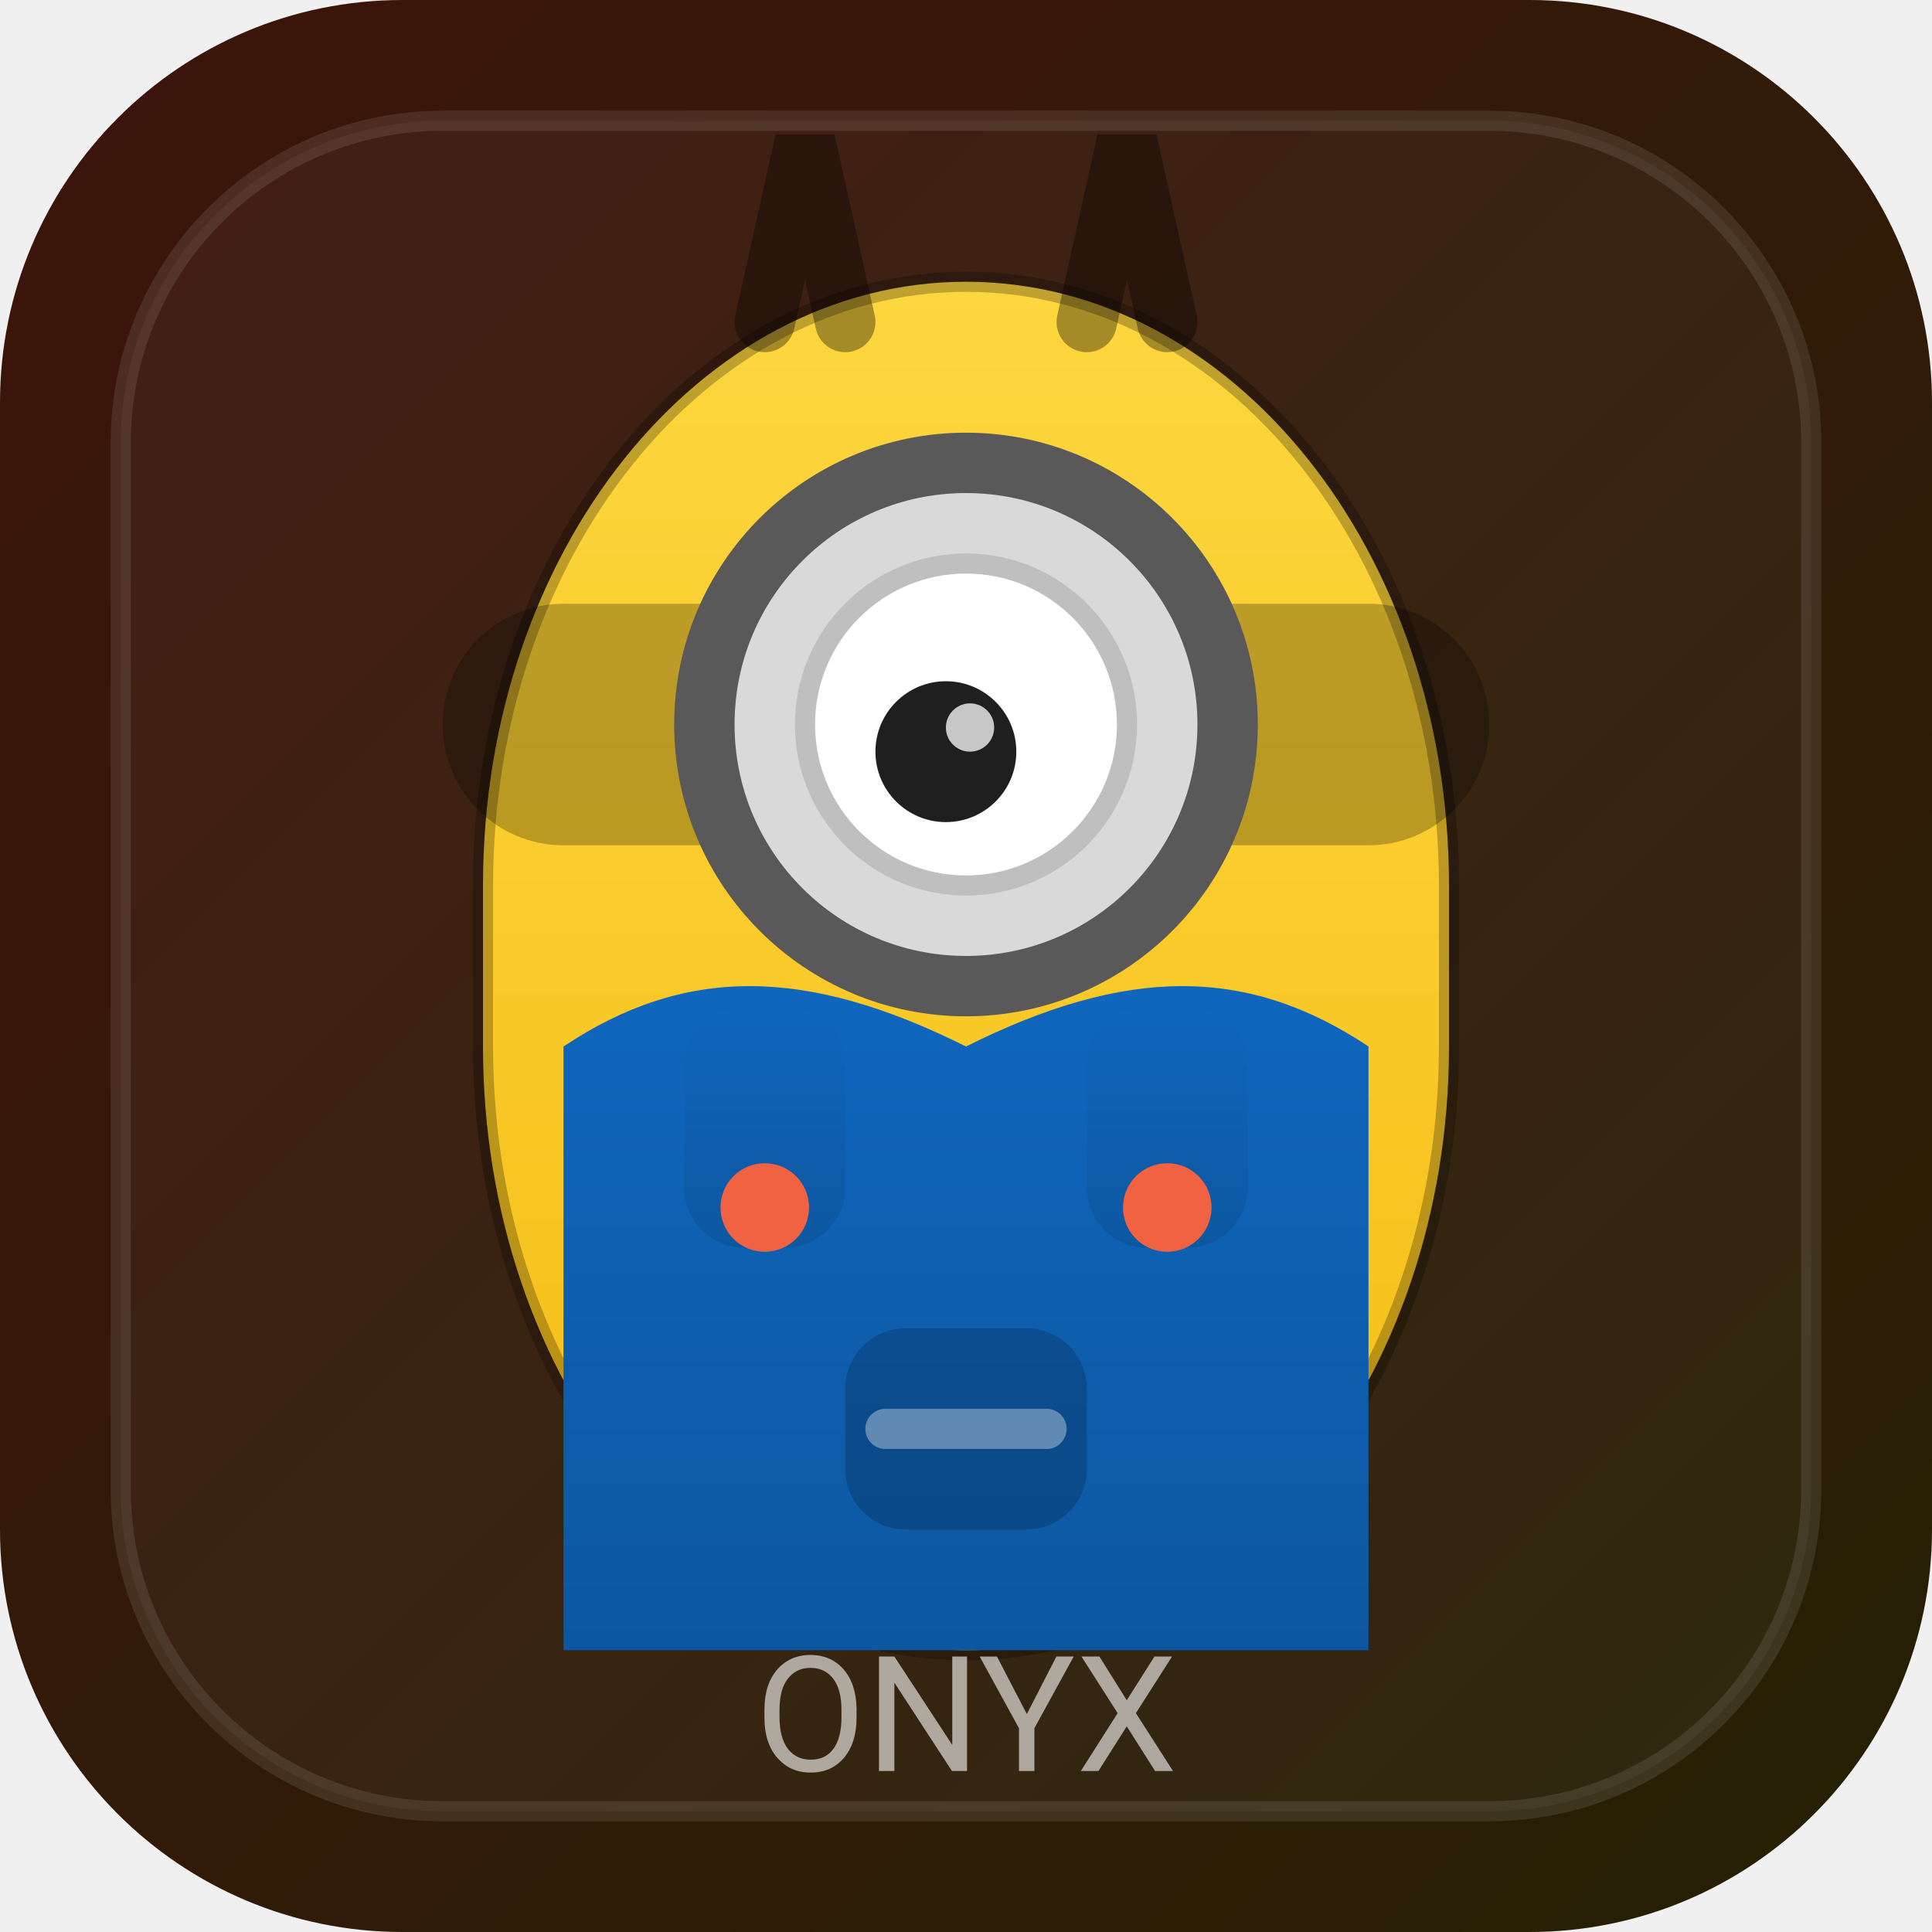
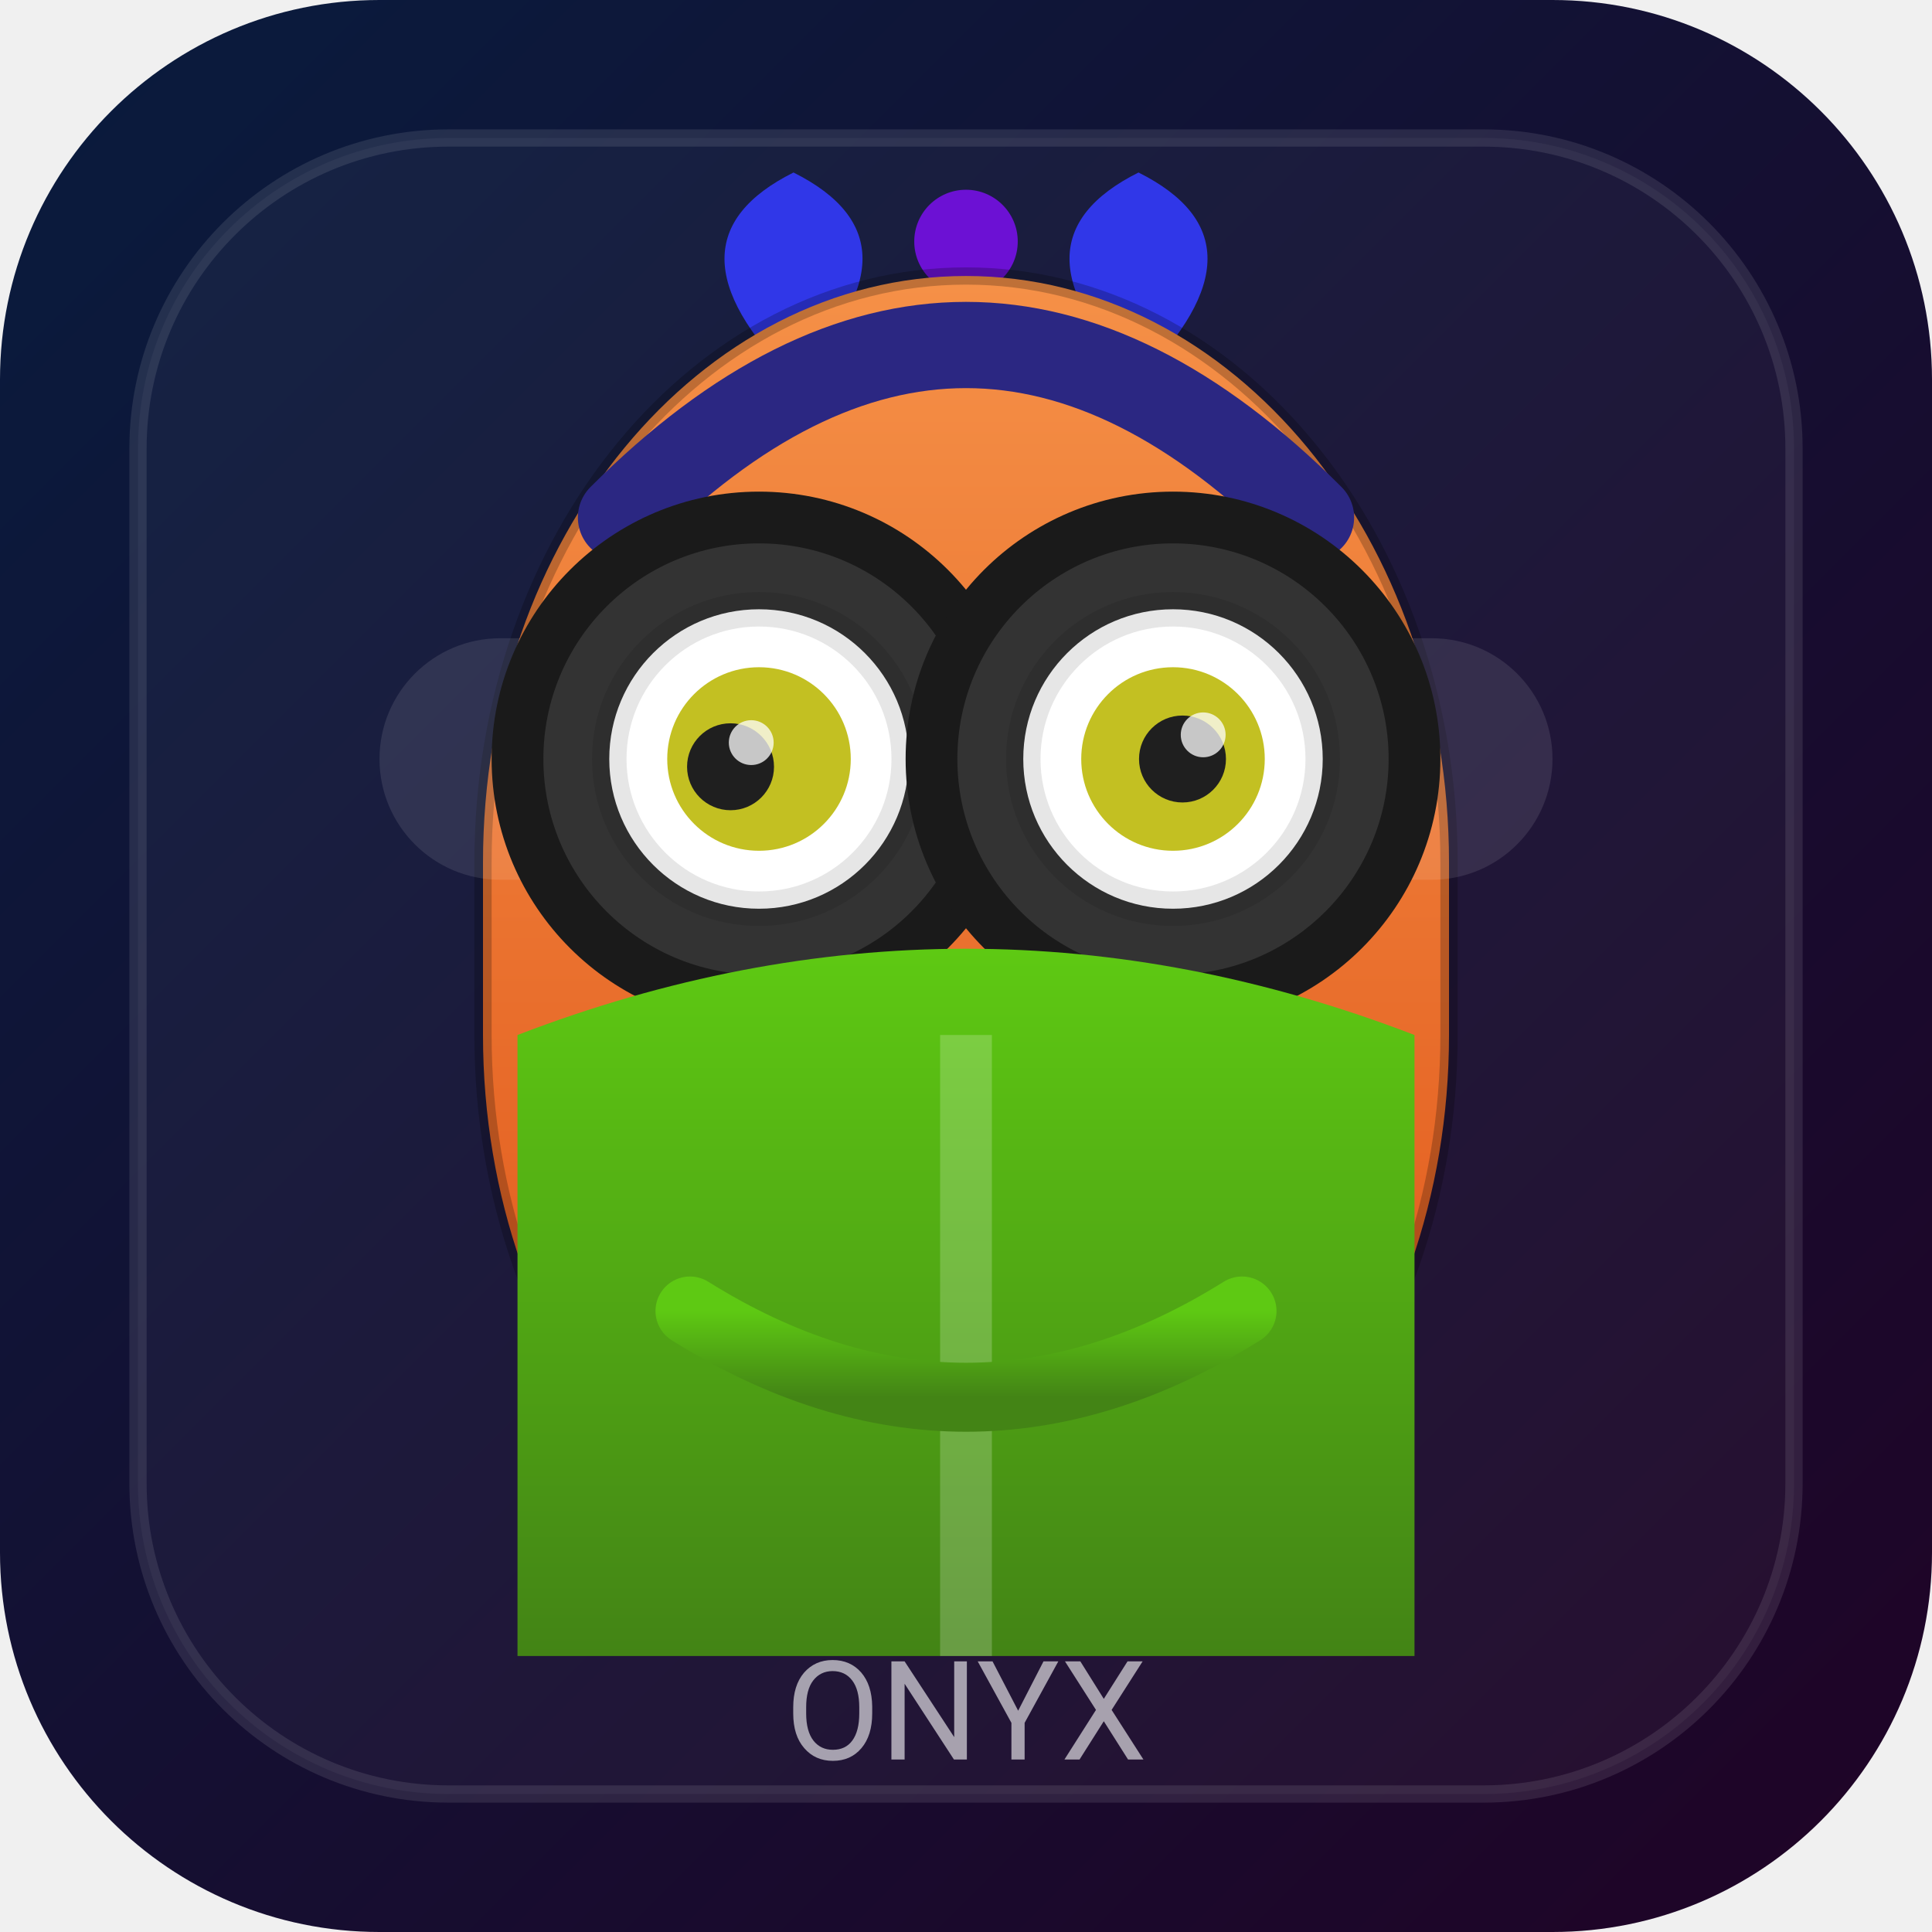
- <svg xmlns="http://www.w3.org/2000/svg" width="96" height="96" viewBox="0 0 96 96">
+ <svg xmlns="http://www.w3.org/2000/svg" width="112" height="112" viewBox="0 0 112 112">
  <defs>
    <linearGradient id="bg" x1="0" y1="0" x2="1" y2="1">
-       <stop offset="0" stop-color="hsl(11 70% 14%)" />
-       <stop offset="1" stop-color="hsl(51 80% 8%)" />
+       <stop offset="0" stop-color="hsl(219 75% 14%)" />
+       <stop offset="1" stop-color="hsl(290 85% 8%)" />
    </linearGradient>
    <linearGradient id="body" x1="0" y1="0" x2="0" y2="1">
-       <stop offset="0" stop-color="hsl(48 98% 62%)" />
-       <stop offset="1" stop-color="hsl(45 92% 52%)" />
+       <stop offset="0" stop-color="hsl(25 90% 62%)" />
+       <stop offset="1" stop-color="hsl(18 82% 48%)" />
    </linearGradient>
-     <linearGradient id="denim" x1="0" y1="0" x2="0" y2="1">
-       <stop offset="0" stop-color="hsl(210 85% 40%)" />
-       <stop offset="1" stop-color="hsl(210 85% 34%)" />
+     <linearGradient id="outfit" x1="0" y1="0" x2="0" y2="1">
+       <stop offset="0" stop-color="hsl(95 83% 43%)" />
+       <stop offset="1" stop-color="hsl(95 73% 30%)" />
    </linearGradient>
  </defs>
-   <rect x="0" y="0" width="96" height="96" rx="20" fill="url(#bg)" />
-   <rect x="6" y="6" width="84" height="84" rx="16" fill="rgba(255,255,255,0.04)" stroke="rgba(255,255,255,0.10)" />
-   <rect x="24" y="14" width="48" height="68" rx="30" fill="url(#body)" stroke="rgba(0,0,0,0.25)" />
-   <path d="M 38 16 L 40 7 L 42 16 M 54 16 L 56 7 L 58 16" stroke="rgba(0,0,0,0.35)" stroke-width="3" stroke-linecap="round" fill="none" />
-   <rect x="22" y="30" width="52" height="12" rx="6" fill="rgba(0,0,0,0.25)" />
-   <circle cx="48" cy="36" r="13" fill="hsl(0 0% 85%)" stroke="hsl(0 0% 35%)" stroke-width="3" />
-   <circle cx="48" cy="36" r="8" fill="white" stroke="hsl(0 0% 75%)" stroke-width="1" />
-   <circle cx="47" cy="37.35" r="3.5" fill="hsl(0 0% 12%)" />
-   <circle cx="48.2" cy="36.15" r="1.2" fill="rgba(255,255,255,0.75)" />
-   <path d="M 40 58 Q 48 64 60 57" stroke="rgba(0,0,0,0.45)" stroke-width="3" stroke-linecap="round" fill="none" />
-   <path d="M 28 52 C 34 48 40 48 48 52 C 56 48 62 48 68 52 L 68 82 L 28 82 Z" fill="url(#denim)" />
-   <rect x="34" y="50" width="8" height="12" rx="3" fill="url(#denim)" />
-   <rect x="54" y="50" width="8" height="12" rx="3" fill="url(#denim)" />
-   <circle cx="38" cy="60" r="2.2" fill="hsl(11 85% 60%)" />
-   <circle cx="58" cy="60" r="2.2" fill="hsl(11 85% 60%)" />
-   <rect x="42" y="66" width="12" height="10" rx="3" fill="rgba(0,0,0,0.18)" />
-   <path d="M 44 71 L 52 71" stroke="rgba(255,255,255,0.35)" stroke-width="2" stroke-linecap="round" />
-   <text x="48" y="88" text-anchor="middle" font-family="ui-sans-serif, system-ui, -apple-system, Segoe UI, Roboto, Helvetica, Arial" font-size="8" fill="rgba(255,255,255,0.60)">ONYX</text>
+   <rect x="0" y="0" width="112" height="112" rx="22" fill="url(#bg)" />
+   <rect x="8" y="8" width="96" height="96" rx="18" fill="rgba(255,255,255,0.04)" stroke="rgba(255,255,255,0.10)" />
+   <path d="M 46 22 Q 38 14 46 10 Q 54 14 46 22" fill="hsl(238 80% 55%)" />
+   <path d="M 66 22 Q 74 14 66 10 Q 58 14 66 22" fill="hsl(238 80% 55%)" />
+   <circle cx="56" cy="14" r="3" fill="hsl(268 85% 45%)" />
+   <rect x="28" y="16" width="56" height="78" rx="34" fill="url(#body)" stroke="rgba(0,0,0,0.22)" />
+   <path d="M 36 30 Q 56 10 76 30" stroke="hsl(243 54% 33%)" stroke-width="5" stroke-linecap="round" fill="none" />
+   <rect x="22" y="37" width="68" height="14" rx="7" fill="rgba(255,255,255,0.10)" />
+   <circle cx="44" cy="44" r="14" fill="hsl(0 0% 20%)" stroke="hsl(0 0% 10%)" stroke-width="3" />
+   <circle cx="44" cy="44" r="8.68" fill="white" stroke="rgba(0,0,0,0.10)" stroke-width="2" />
+   <circle cx="44" cy="44" r="5.32" fill="hsl(59 70% 45%)" />
+   <circle cx="42.35" cy="44.45" r="2.52" fill="hsl(0 0% 12%)" />
+   <circle cx="43.55" cy="43.05" r="1.3" fill="rgba(255,255,255,0.75)" />
+   <circle cx="68" cy="44" r="14" fill="hsl(0 0% 20%)" stroke="hsl(0 0% 10%)" stroke-width="3" />
+   <circle cx="68" cy="44" r="8.68" fill="white" stroke="rgba(0,0,0,0.10)" stroke-width="2" />
+   <circle cx="68" cy="44" r="5.32" fill="hsl(59 70% 45%)" />
+   <circle cx="68.55" cy="44" r="2.52" fill="hsl(0 0% 12%)" />
+   <circle cx="69.75" cy="42.6" r="1.3" fill="rgba(255,255,255,0.75)" />
+   <path d="M 42 68 Q 52 64 56 68 Q 60 72 70 68" stroke="rgba(0,0,0,0.45)" stroke-width="3" stroke-linecap="round" fill="none" />
+   <path d="M 30 60 Q 56 50 82 60 L 82 96 L 30 96 Z" fill="url(#outfit)" />
+   <path d="M 56 60 L 56 96" stroke="rgba(255,255,255,0.20)" stroke-width="3" />
+   <path d="M 40 76 Q 56 86 72 76" stroke="url(#outfit)" stroke-width="4" stroke-linecap="round" fill="none" />
+   <text x="56" y="102" text-anchor="middle" font-family="ui-sans-serif, system-ui, -apple-system, Segoe UI, Roboto, Helvetica, Arial" font-size="8" fill="rgba(255,255,255,0.60)">ONYX</text>
</svg>
